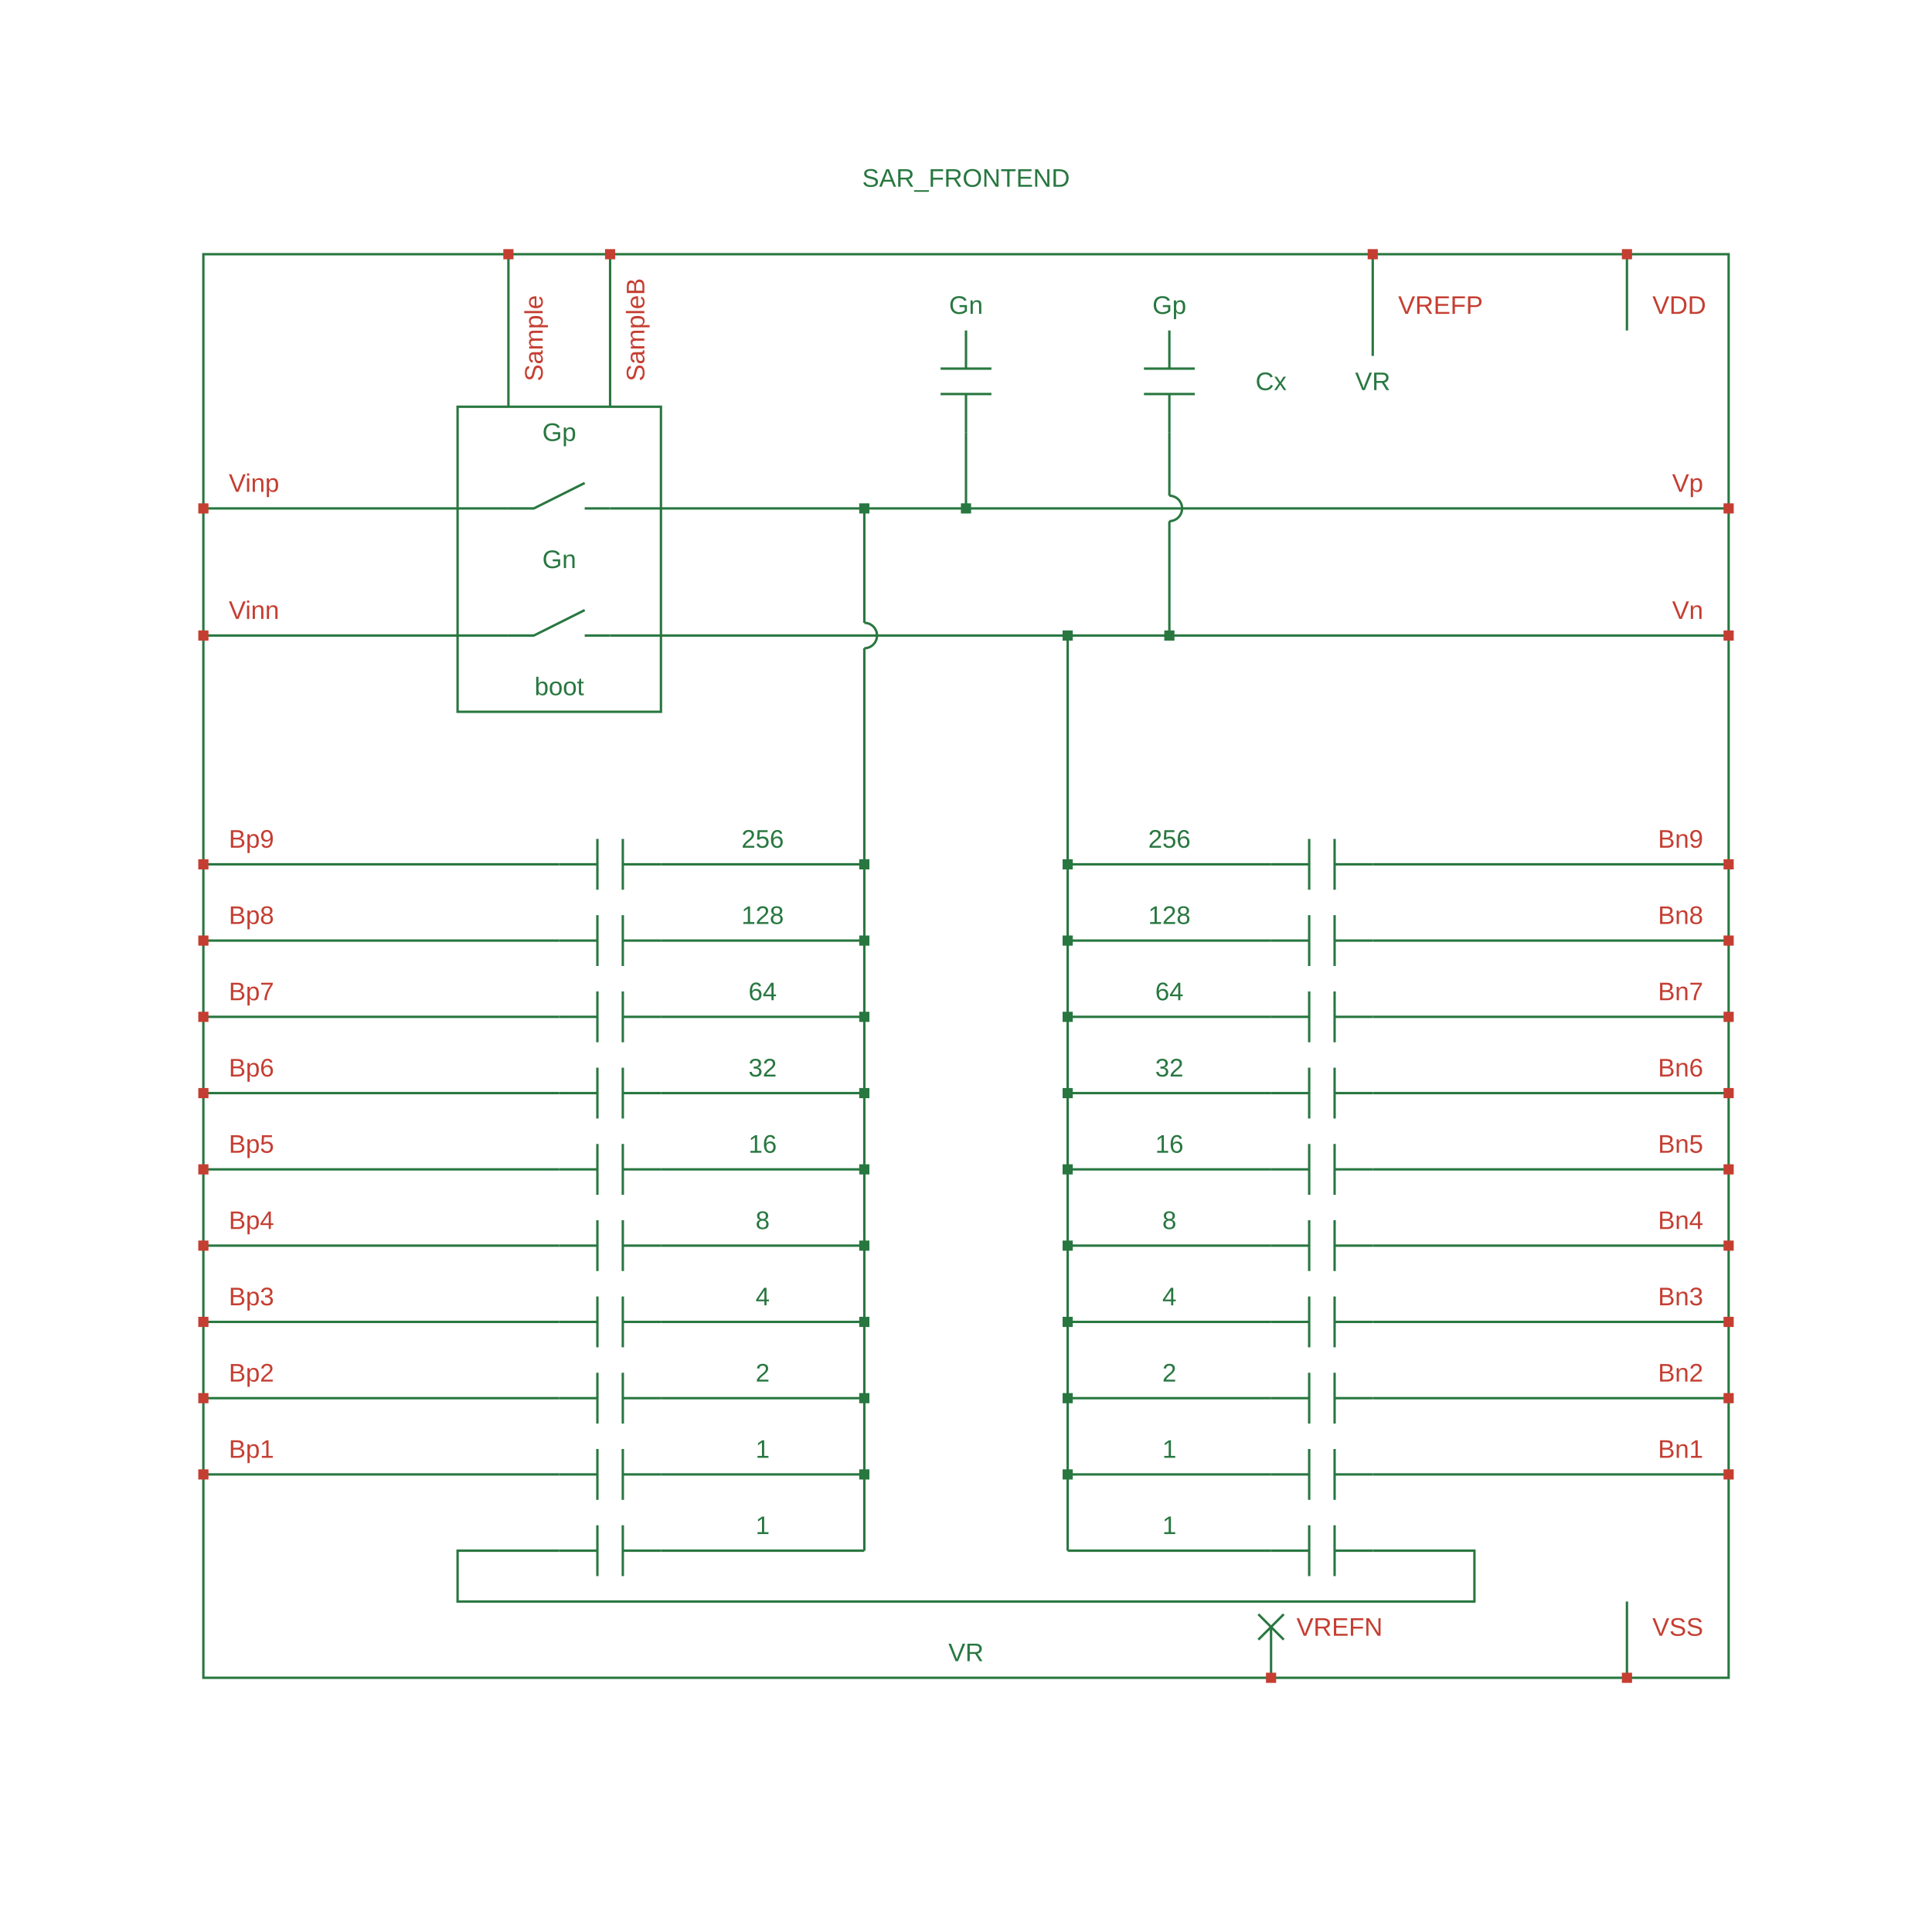
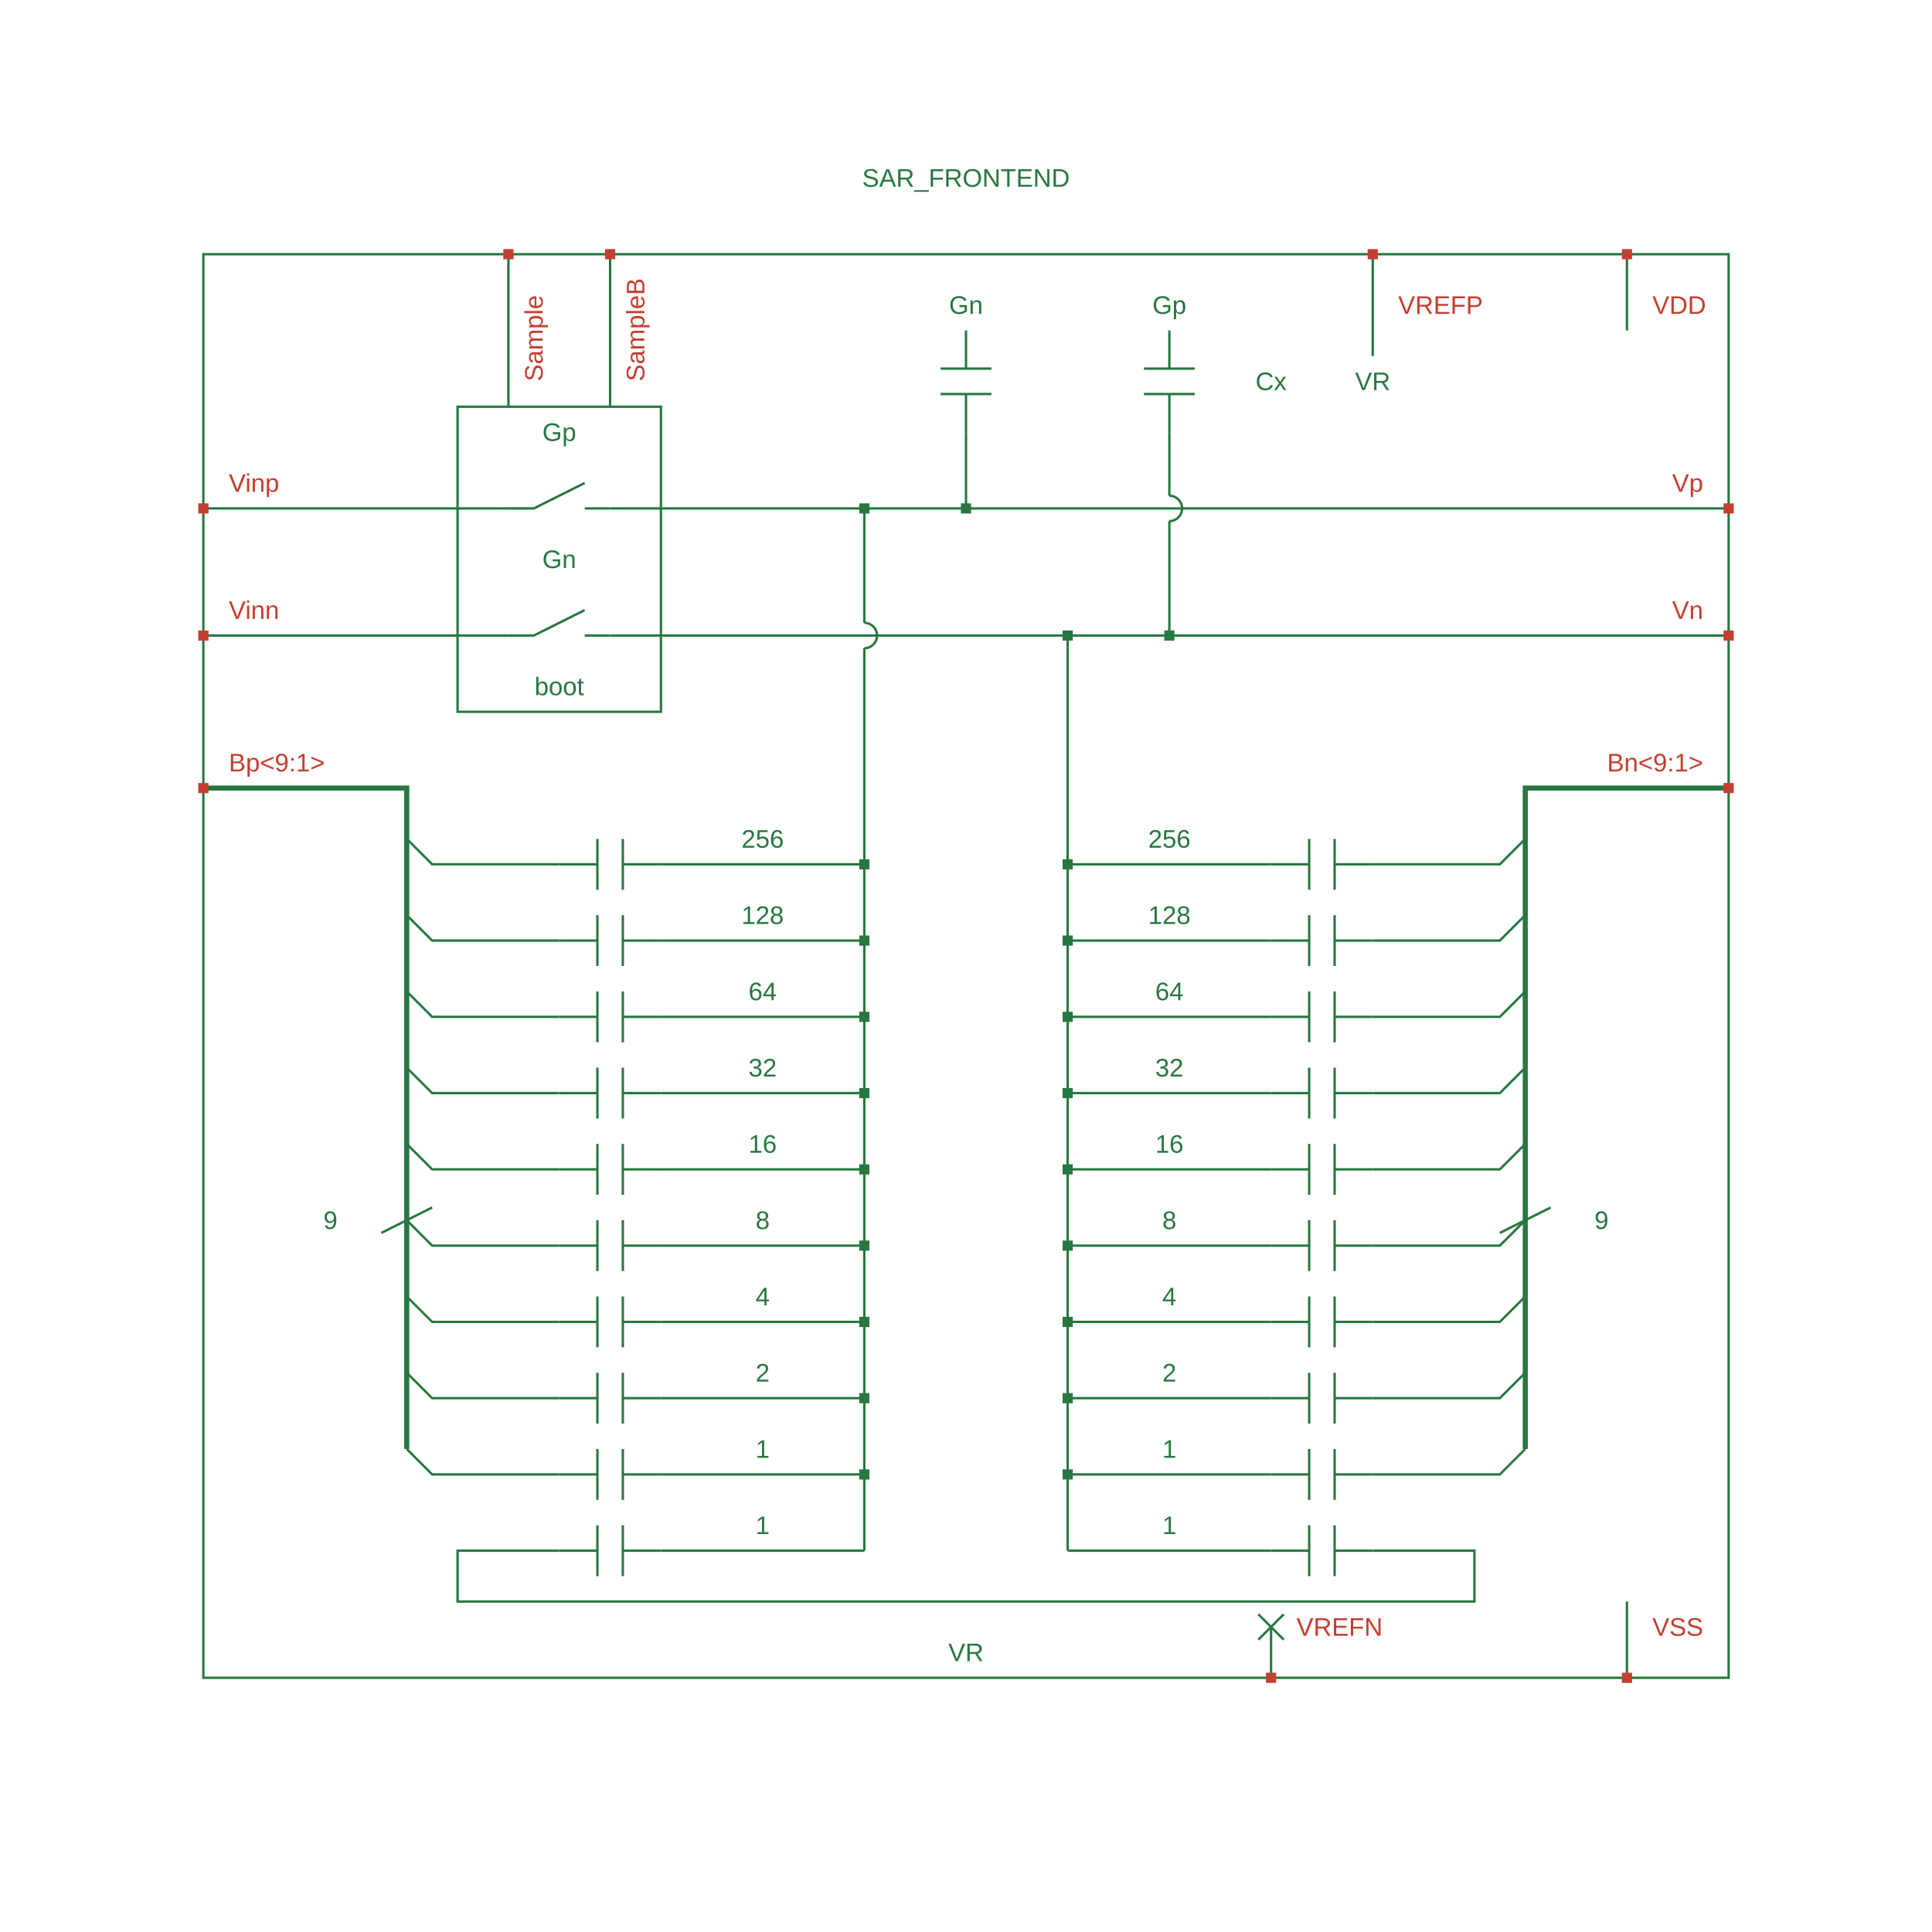
<svg xmlns="http://www.w3.org/2000/svg" viewBox="0 0 1216 1216">
  <rect width="100%" height="100%" fill="white" />
  <g stroke="#287740" stroke-width="1.5" fill="none">
    <rect x="128" y="160" width="960" height="896" />
    <polyline points="1024,160 1024,208" />
    <polyline points="1024,1056 1024,1008" />
    <rect x="288" y="256" width="128" height="192" />
    <polyline points="320,160 320,256" />
    <polyline points="384,160 384,256" />
    <polyline points="320,320 336,320 368,304" />
    <polyline points="368,320 384,320" />
    <polyline points="128,320 320,320" />
    <polyline points="1088,320 384,320" />
    <polyline points="320,400 336,400 368,384" />
    <polyline points="368,400 384,400" />
    <polyline points="128,400 320,400" />
    <polyline points="1088,400 384,400" />
    <polyline points="592,232 624,232" />
    <polyline points="592,248 624,248" />
    <polyline points="608,208 608,232" />
    <polyline points="608,248 608,272" />
    <polyline points="720,232 752,232" />
    <polyline points="720,248 752,248" />
    <polyline points="736,208 736,232" />
    <polyline points="736,248 736,272" />
    <polyline points="608,272 608,320" />
    <polyline points="604.8,320 611.2,320" stroke-width="6.4" stroke-linecap="butt" />
    <polyline points="736,272 736,312" />
    <path d="M736,328 A8,8 0 0 0 736,312" />
    <polyline points="736,328 736,400" />
    <polyline points="732.8,400 739.2,400" stroke-width="6.4" stroke-linecap="butt" />
    <polyline points="864,160 864,224" />
    <polyline points="544,320 544,392" />
    <path d="M544,408 A8,8 0 0 0 544,392" />
    <polyline points="544,408 544,976" />
    <polyline points="540.8,320 547.2,320" stroke-width="6.4" stroke-linecap="butt" />
    <polyline points="672,400 672,976" />
    <polyline points="668.8,400 675.2,400" stroke-width="6.4" stroke-linecap="butt" />
    <polyline points="376,560 376,528" />
    <polyline points="392,560 392,528" />
    <polyline points="352,544 376,544" />
    <polyline points="392,544 416,544" />
-     <polyline points="128,544 352,544" />
+     <polyline points="352,544 272,544 256,528" />
    <polyline points="416,544 544,544" />
    <polyline points="540.8,544 547.2,544" stroke-width="6.4" stroke-linecap="butt" />
    <polyline points="376,608 376,576" />
    <polyline points="392,608 392,576" />
    <polyline points="352,592 376,592" />
    <polyline points="392,592 416,592" />
-     <polyline points="128,592 352,592" />
+     <polyline points="352,592 272,592 256,576" />
    <polyline points="416,592 544,592" />
    <polyline points="540.8,592 547.2,592" stroke-width="6.4" stroke-linecap="butt" />
    <polyline points="376,656 376,624" />
    <polyline points="392,656 392,624" />
    <polyline points="352,640 376,640" />
    <polyline points="392,640 416,640" />
-     <polyline points="128,640 352,640" />
+     <polyline points="352,640 272,640 256,624" />
    <polyline points="416,640 544,640" />
    <polyline points="540.8,640 547.2,640" stroke-width="6.4" stroke-linecap="butt" />
    <polyline points="376,704 376,672" />
    <polyline points="392,704 392,672" />
    <polyline points="352,688 376,688" />
    <polyline points="392,688 416,688" />
-     <polyline points="128,688 352,688" />
+     <polyline points="352,688 272,688 256,672" />
    <polyline points="416,688 544,688" />
    <polyline points="540.8,688 547.2,688" stroke-width="6.4" stroke-linecap="butt" />
    <polyline points="376,752 376,720" />
    <polyline points="392,752 392,720" />
    <polyline points="352,736 376,736" />
    <polyline points="392,736 416,736" />
-     <polyline points="128,736 352,736" />
+     <polyline points="352,736 272,736 256,720" />
    <polyline points="416,736 544,736" />
    <polyline points="540.8,736 547.2,736" stroke-width="6.4" stroke-linecap="butt" />
    <polyline points="376,800 376,768" />
    <polyline points="392,800 392,768" />
    <polyline points="352,784 376,784" />
    <polyline points="392,784 416,784" />
-     <polyline points="128,784 352,784" />
+     <polyline points="352,784 272,784 256,768" />
    <polyline points="416,784 544,784" />
    <polyline points="540.8,784 547.2,784" stroke-width="6.4" stroke-linecap="butt" />
    <polyline points="376,848 376,816" />
    <polyline points="392,848 392,816" />
    <polyline points="352,832 376,832" />
    <polyline points="392,832 416,832" />
-     <polyline points="128,832 352,832" />
+     <polyline points="352,832 272,832 256,816" />
    <polyline points="416,832 544,832" />
    <polyline points="540.8,832 547.2,832" stroke-width="6.4" stroke-linecap="butt" />
    <polyline points="376,896 376,864" />
    <polyline points="392,896 392,864" />
    <polyline points="352,880 376,880" />
    <polyline points="392,880 416,880" />
-     <polyline points="128,880 352,880" />
+     <polyline points="352,880 272,880 256,864" />
    <polyline points="416,880 544,880" />
    <polyline points="540.8,880 547.2,880" stroke-width="6.4" stroke-linecap="butt" />
    <polyline points="376,944 376,912" />
    <polyline points="392,944 392,912" />
    <polyline points="352,928 376,928" />
    <polyline points="392,928 416,928" />
-     <polyline points="128,928 352,928" />
+     <polyline points="352,928 272,928 256,912" />
    <polyline points="416,928 544,928" />
    <polyline points="540.8,928 547.2,928" stroke-width="6.4" stroke-linecap="butt" />
+     <polyline points="256,912 256,496 128,496" stroke-width="3.2" stroke-linecap="butt" />
+     <polyline points="240,776 272,760" />
    <polyline points="376,992 376,960" />
    <polyline points="392,992 392,960" />
    <polyline points="352,976 376,976" />
    <polyline points="392,976 416,976" />
    <polyline points="416,976 544,976" />
    <polyline points="352,976 288,976 288,1008 608,1008" />
    <polyline points="824,560 824,528" />
    <polyline points="840,560 840,528" />
    <polyline points="800,544 824,544" />
    <polyline points="840,544 864,544" />
-     <polyline points="1088,544 864,544" />
+     <polyline points="864,544 944,544 960,528" />
    <polyline points="800,544 672,544" />
    <polyline points="668.8,544 675.2,544" stroke-width="6.4" stroke-linecap="butt" />
    <polyline points="824,608 824,576" />
    <polyline points="840,608 840,576" />
    <polyline points="800,592 824,592" />
    <polyline points="840,592 864,592" />
-     <polyline points="1088,592 864,592" />
+     <polyline points="864,592 944,592 960,576" />
    <polyline points="800,592 672,592" />
    <polyline points="668.8,592 675.2,592" stroke-width="6.4" stroke-linecap="butt" />
    <polyline points="824,656 824,624" />
    <polyline points="840,656 840,624" />
    <polyline points="800,640 824,640" />
    <polyline points="840,640 864,640" />
-     <polyline points="1088,640 864,640" />
+     <polyline points="864,640 944,640 960,624" />
    <polyline points="800,640 672,640" />
    <polyline points="668.8,640 675.2,640" stroke-width="6.4" stroke-linecap="butt" />
    <polyline points="824,704 824,672" />
    <polyline points="840,704 840,672" />
    <polyline points="800,688 824,688" />
    <polyline points="840,688 864,688" />
-     <polyline points="1088,688 864,688" />
+     <polyline points="864,688 944,688 960,672" />
    <polyline points="800,688 672,688" />
    <polyline points="668.8,688 675.2,688" stroke-width="6.4" stroke-linecap="butt" />
    <polyline points="824,752 824,720" />
    <polyline points="840,752 840,720" />
    <polyline points="800,736 824,736" />
    <polyline points="840,736 864,736" />
-     <polyline points="1088,736 864,736" />
+     <polyline points="864,736 944,736 960,720" />
    <polyline points="800,736 672,736" />
    <polyline points="668.8,736 675.2,736" stroke-width="6.4" stroke-linecap="butt" />
    <polyline points="824,800 824,768" />
    <polyline points="840,800 840,768" />
    <polyline points="800,784 824,784" />
    <polyline points="840,784 864,784" />
-     <polyline points="1088,784 864,784" />
+     <polyline points="864,784 944,784 960,768" />
    <polyline points="800,784 672,784" />
    <polyline points="668.8,784 675.2,784" stroke-width="6.4" stroke-linecap="butt" />
    <polyline points="824,848 824,816" />
    <polyline points="840,848 840,816" />
    <polyline points="800,832 824,832" />
    <polyline points="840,832 864,832" />
-     <polyline points="1088,832 864,832" />
+     <polyline points="864,832 944,832 960,816" />
    <polyline points="800,832 672,832" />
    <polyline points="668.8,832 675.2,832" stroke-width="6.4" stroke-linecap="butt" />
    <polyline points="824,896 824,864" />
    <polyline points="840,896 840,864" />
    <polyline points="800,880 824,880" />
    <polyline points="840,880 864,880" />
-     <polyline points="1088,880 864,880" />
+     <polyline points="864,880 944,880 960,864" />
    <polyline points="800,880 672,880" />
    <polyline points="668.8,880 675.2,880" stroke-width="6.4" stroke-linecap="butt" />
    <polyline points="824,944 824,912" />
    <polyline points="840,944 840,912" />
    <polyline points="800,928 824,928" />
    <polyline points="840,928 864,928" />
-     <polyline points="1088,928 864,928" />
+     <polyline points="864,928 944,928 960,912" />
    <polyline points="800,928 672,928" />
    <polyline points="668.8,928 675.2,928" stroke-width="6.4" stroke-linecap="butt" />
+     <polyline points="960,912 960,496 1088,496" stroke-width="3.2" stroke-linecap="butt" />
+     <polyline points="944,776 976,760" />
    <polyline points="824,992 824,960" />
    <polyline points="840,992 840,960" />
    <polyline points="800,976 824,976" />
    <polyline points="840,976 864,976" />
    <polyline points="800,976 672,976" />
    <polyline points="864,976 928,976 928,1008 608,1008" />
    <polyline points="800,1056 800,1024" />
    <polyline points="792,1032 808,1016" />
    <polyline points="792,1016 808,1032" />
  </g>
  <g fill="#287740" font-family="Arial,sans-serif">
    <text x="352" y="432" font-size="16" text-anchor="middle" dominant-baseline="central">boot</text>
    <text x="352" y="272" font-size="16" text-anchor="middle" dominant-baseline="central">Gp</text>
    <text x="352" y="352" font-size="16" text-anchor="middle" dominant-baseline="central">Gn</text>
    <text x="608" y="192" font-size="16" text-anchor="middle" dominant-baseline="central">Gn</text>
    <text x="736" y="192" font-size="16" text-anchor="middle" dominant-baseline="central">Gp</text>
    <text x="800" y="240" font-size="16" text-anchor="middle" dominant-baseline="central">Cx</text>
    <text x="864" y="240" font-size="16" text-anchor="middle" dominant-baseline="central">VR</text>
    <text x="480" y="528" font-size="16" text-anchor="middle" dominant-baseline="central">256</text>
    <text x="480" y="576" font-size="16" text-anchor="middle" dominant-baseline="central">128</text>
    <text x="480" y="624" font-size="16" text-anchor="middle" dominant-baseline="central">64</text>
    <text x="480" y="672" font-size="16" text-anchor="middle" dominant-baseline="central">32</text>
    <text x="480" y="720" font-size="16" text-anchor="middle" dominant-baseline="central">16</text>
    <text x="480" y="768" font-size="16" text-anchor="middle" dominant-baseline="central">8</text>
    <text x="480" y="816" font-size="16" text-anchor="middle" dominant-baseline="central">4</text>
    <text x="480" y="864" font-size="16" text-anchor="middle" dominant-baseline="central">2</text>
    <text x="480" y="912" font-size="16" text-anchor="middle" dominant-baseline="central">1</text>
+     <text x="208" y="768" font-size="16" text-anchor="middle" dominant-baseline="central">9</text>
    <text x="480" y="960" font-size="16" text-anchor="middle" dominant-baseline="central">1</text>
    <text x="736" y="528" font-size="16" text-anchor="middle" dominant-baseline="central">256</text>
    <text x="736" y="576" font-size="16" text-anchor="middle" dominant-baseline="central">128</text>
    <text x="736" y="624" font-size="16" text-anchor="middle" dominant-baseline="central">64</text>
    <text x="736" y="672" font-size="16" text-anchor="middle" dominant-baseline="central">32</text>
    <text x="736" y="720" font-size="16" text-anchor="middle" dominant-baseline="central">16</text>
    <text x="736" y="768" font-size="16" text-anchor="middle" dominant-baseline="central">8</text>
    <text x="736" y="816" font-size="16" text-anchor="middle" dominant-baseline="central">4</text>
    <text x="736" y="864" font-size="16" text-anchor="middle" dominant-baseline="central">2</text>
    <text x="736" y="912" font-size="16" text-anchor="middle" dominant-baseline="central">1</text>
+     <text x="1008" y="768" font-size="16" text-anchor="middle" dominant-baseline="central">9</text>
    <text x="736" y="960" font-size="16" text-anchor="middle" dominant-baseline="central">1</text>
    <text x="608" y="1040" font-size="16" text-anchor="middle" dominant-baseline="central">VR</text>
    <text x="608" y="112" font-size="16" text-anchor="middle" dominant-baseline="central">SAR_FRONTEND</text>
  </g>
  <g fill="#c53e32" font-family="Arial,sans-serif" font-size="16">
    <g data-port="VDD" data-side="top">
      <rect x="1020.8" y="156.8" width="6.4" height="6.4" />
      <text x="1040" y="192" text-anchor="start" dominant-baseline="central">VDD</text>
    </g>
    <g data-port="VSS" data-side="bottom">
      <rect x="1020.8" y="1052.8" width="6.4" height="6.4" />
      <text x="1040" y="1024" text-anchor="start" dominant-baseline="central">VSS</text>
    </g>
    <g data-port="Sample" data-side="top">
      <rect x="316.8" y="156.8" width="6.4" height="6.4" />
      <text x="336" y="240" text-anchor="start" dominant-baseline="central" transform="rotate(-90 336 240)">Sample</text>
    </g>
    <g data-port="SampleB" data-side="top">
      <rect x="380.8" y="156.8" width="6.4" height="6.4" />
      <text x="400" y="240" text-anchor="start" dominant-baseline="central" transform="rotate(-90 400 240)">SampleB</text>
    </g>
    <g data-port="Vinp" data-side="left">
      <rect x="124.8" y="316.8" width="6.4" height="6.4" />
      <text x="144" y="304" text-anchor="start" dominant-baseline="central">Vinp</text>
    </g>
    <g data-port="Vp" data-side="right">
      <rect x="1084.8" y="316.8" width="6.4" height="6.4" />
      <text x="1072" y="304" text-anchor="end" dominant-baseline="central">Vp</text>
    </g>
    <g data-port="Vinn" data-side="left">
      <rect x="124.8" y="396.8" width="6.4" height="6.4" />
      <text x="144" y="384" text-anchor="start" dominant-baseline="central">Vinn</text>
    </g>
    <g data-port="Vn" data-side="right">
      <rect x="1084.8" y="396.8" width="6.4" height="6.4" />
      <text x="1072" y="384" text-anchor="end" dominant-baseline="central">Vn</text>
    </g>
    <g data-port="VREFP" data-side="top">
      <rect x="860.8" y="156.8" width="6.4" height="6.4" />
      <text x="880" y="192" text-anchor="start" dominant-baseline="central">VREFP</text>
    </g>
-     <g data-port="Bp9" data-side="left">
-       <rect x="124.8" y="540.8" width="6.4" height="6.4" />
-       <text x="144" y="528" text-anchor="start" dominant-baseline="central">Bp9</text>
-     </g>
-     <g data-port="Bp8" data-side="left">
-       <rect x="124.8" y="588.8" width="6.4" height="6.4" />
-       <text x="144" y="576" text-anchor="start" dominant-baseline="central">Bp8</text>
-     </g>
-     <g data-port="Bp7" data-side="left">
-       <rect x="124.8" y="636.8" width="6.4" height="6.4" />
-       <text x="144" y="624" text-anchor="start" dominant-baseline="central">Bp7</text>
-     </g>
-     <g data-port="Bp6" data-side="left">
-       <rect x="124.8" y="684.8" width="6.4" height="6.4" />
-       <text x="144" y="672" text-anchor="start" dominant-baseline="central">Bp6</text>
-     </g>
-     <g data-port="Bp5" data-side="left">
-       <rect x="124.8" y="732.8" width="6.4" height="6.4" />
-       <text x="144" y="720" text-anchor="start" dominant-baseline="central">Bp5</text>
-     </g>
-     <g data-port="Bp4" data-side="left">
-       <rect x="124.8" y="780.8" width="6.4" height="6.4" />
-       <text x="144" y="768" text-anchor="start" dominant-baseline="central">Bp4</text>
-     </g>
-     <g data-port="Bp3" data-side="left">
-       <rect x="124.8" y="828.8" width="6.4" height="6.4" />
-       <text x="144" y="816" text-anchor="start" dominant-baseline="central">Bp3</text>
-     </g>
-     <g data-port="Bp2" data-side="left">
-       <rect x="124.8" y="876.8" width="6.4" height="6.4" />
-       <text x="144" y="864" text-anchor="start" dominant-baseline="central">Bp2</text>
-     </g>
-     <g data-port="Bp1" data-side="left">
-       <rect x="124.8" y="924.8" width="6.4" height="6.4" />
-       <text x="144" y="912" text-anchor="start" dominant-baseline="central">Bp1</text>
-     </g>
-     <g data-port="Bn9" data-side="right">
-       <rect x="1084.8" y="540.8" width="6.4" height="6.4" />
-       <text x="1072" y="528" text-anchor="end" dominant-baseline="central">Bn9</text>
-     </g>
-     <g data-port="Bn8" data-side="right">
-       <rect x="1084.8" y="588.8" width="6.4" height="6.4" />
-       <text x="1072" y="576" text-anchor="end" dominant-baseline="central">Bn8</text>
-     </g>
-     <g data-port="Bn7" data-side="right">
-       <rect x="1084.8" y="636.8" width="6.4" height="6.4" />
-       <text x="1072" y="624" text-anchor="end" dominant-baseline="central">Bn7</text>
-     </g>
-     <g data-port="Bn6" data-side="right">
-       <rect x="1084.8" y="684.8" width="6.4" height="6.4" />
-       <text x="1072" y="672" text-anchor="end" dominant-baseline="central">Bn6</text>
-     </g>
-     <g data-port="Bn5" data-side="right">
-       <rect x="1084.8" y="732.8" width="6.4" height="6.4" />
-       <text x="1072" y="720" text-anchor="end" dominant-baseline="central">Bn5</text>
-     </g>
-     <g data-port="Bn4" data-side="right">
-       <rect x="1084.8" y="780.8" width="6.4" height="6.4" />
-       <text x="1072" y="768" text-anchor="end" dominant-baseline="central">Bn4</text>
-     </g>
-     <g data-port="Bn3" data-side="right">
-       <rect x="1084.8" y="828.8" width="6.4" height="6.4" />
-       <text x="1072" y="816" text-anchor="end" dominant-baseline="central">Bn3</text>
-     </g>
-     <g data-port="Bn2" data-side="right">
-       <rect x="1084.8" y="876.8" width="6.4" height="6.4" />
-       <text x="1072" y="864" text-anchor="end" dominant-baseline="central">Bn2</text>
-     </g>
-     <g data-port="Bn1" data-side="right">
-       <rect x="1084.8" y="924.8" width="6.4" height="6.4" />
-       <text x="1072" y="912" text-anchor="end" dominant-baseline="central">Bn1</text>
+     <g data-port="Bp&lt;9:1&gt;" data-side="left">
+       <rect x="124.8" y="492.8" width="6.4" height="6.4" />
+       <text x="144" y="480" text-anchor="start" dominant-baseline="central">Bp&lt;9:1&gt;</text>
+     </g>
+     <g data-port="Bn&lt;9:1&gt;" data-side="right">
+       <rect x="1084.8" y="492.8" width="6.4" height="6.4" />
+       <text x="1072" y="480" text-anchor="end" dominant-baseline="central">Bn&lt;9:1&gt;</text>
    </g>
    <g data-port="VREFN" data-side="bottom">
      <rect x="796.8" y="1052.8" width="6.4" height="6.4" />
      <text x="816" y="1024" text-anchor="start" dominant-baseline="central">VREFN</text>
    </g>
  </g>
</svg>
